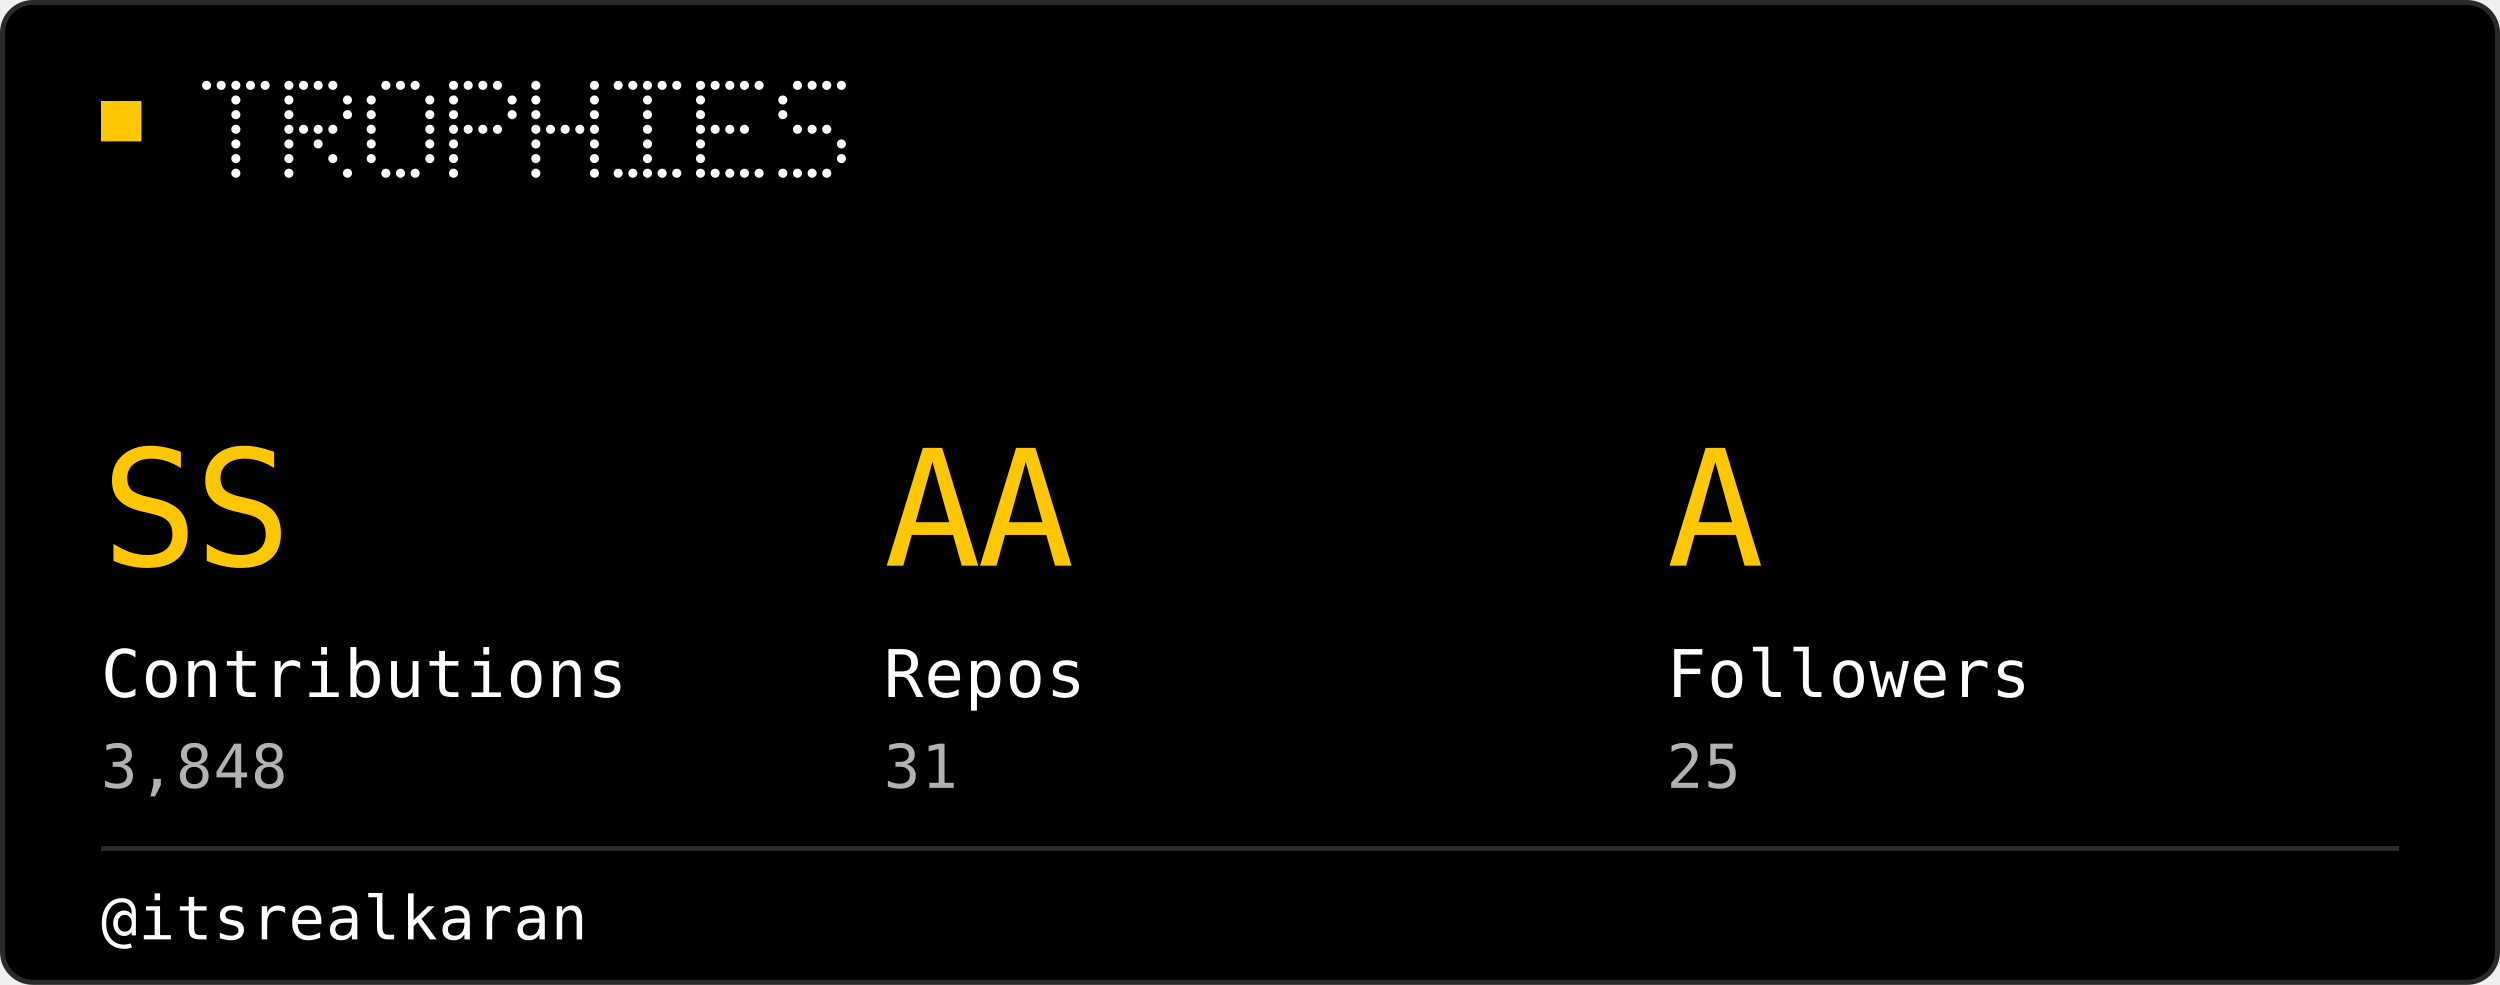
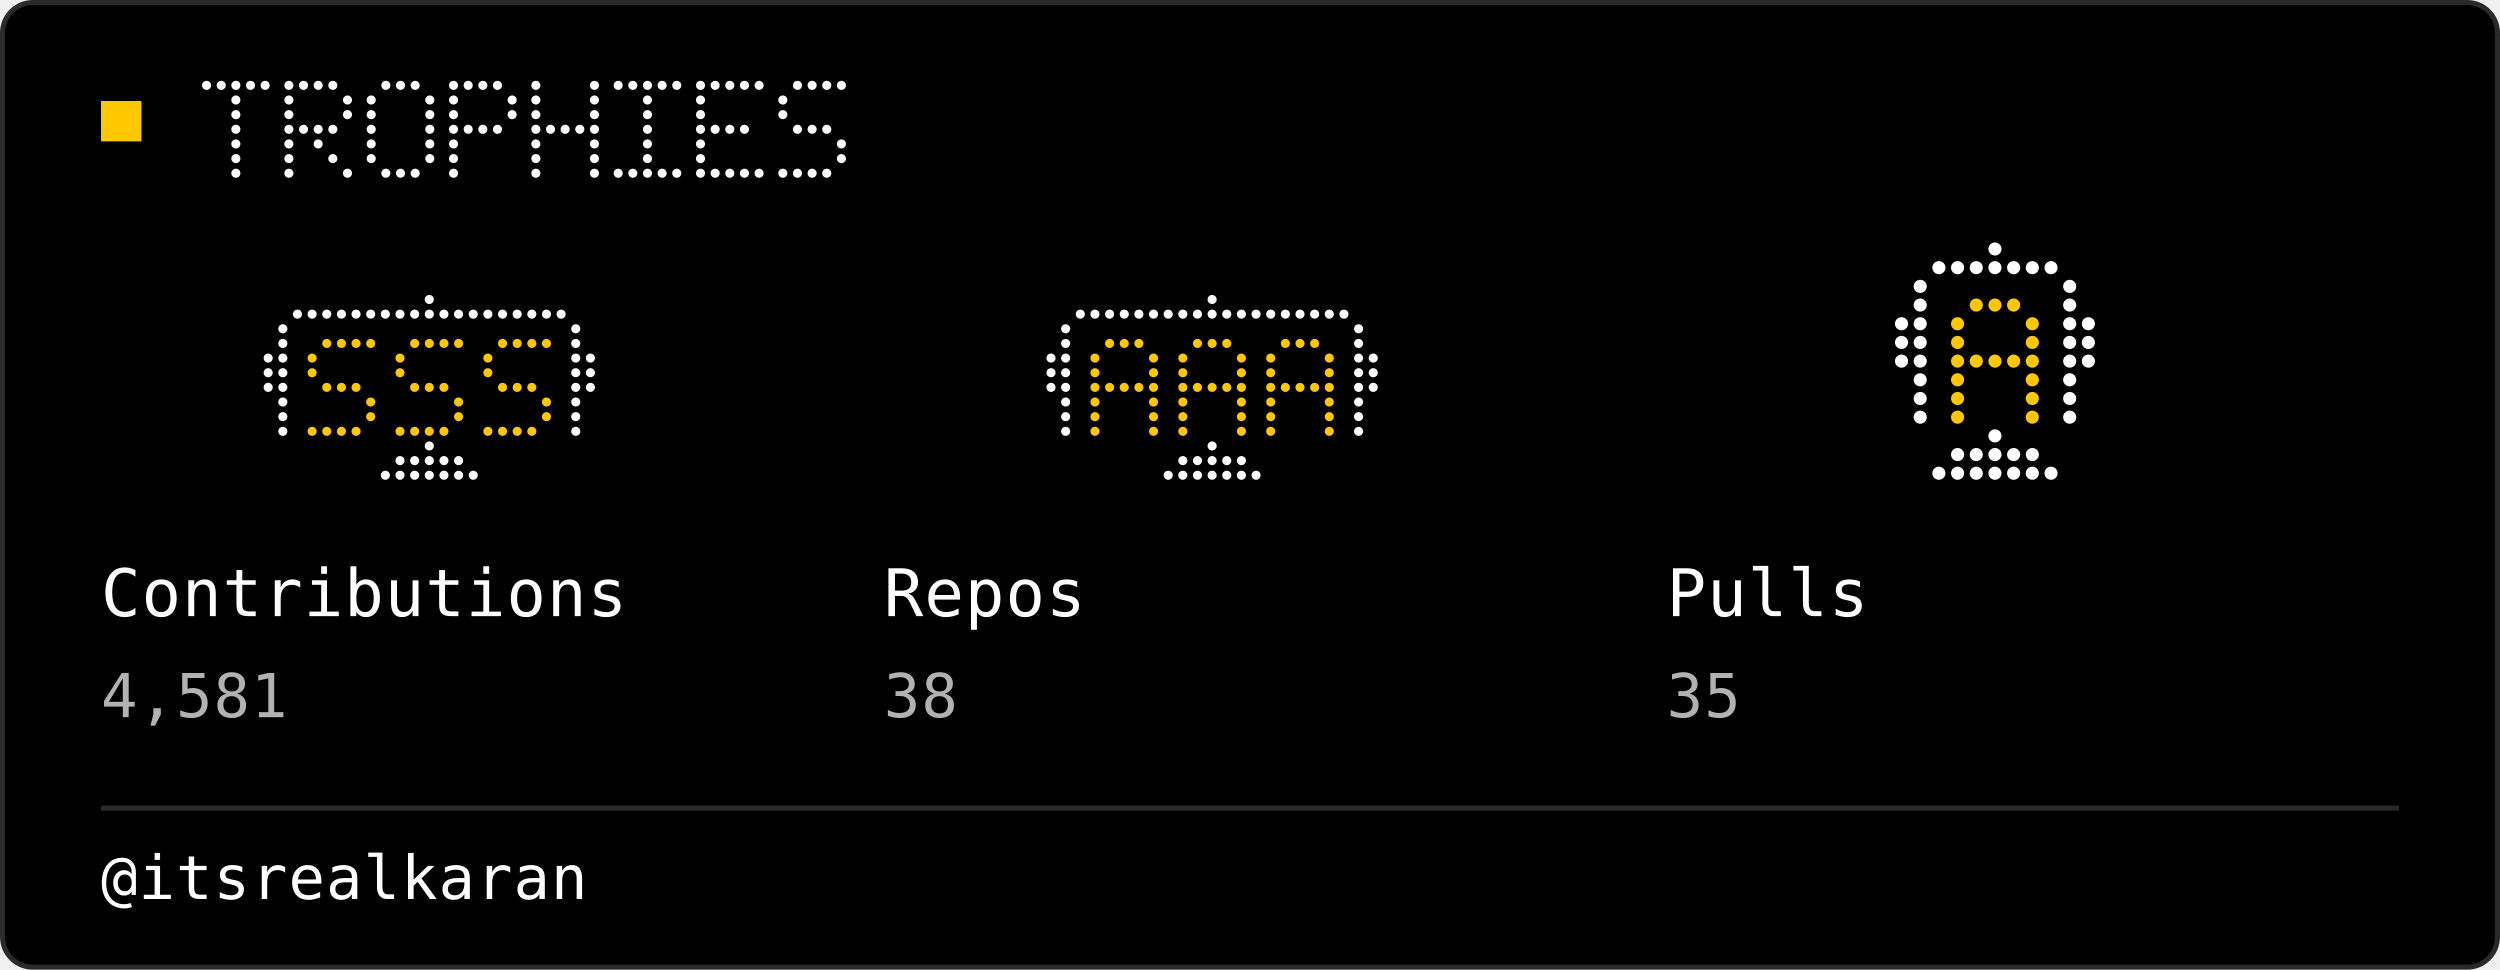
- <svg xmlns="http://www.w3.org/2000/svg" width="495" height="195" viewBox="0 0 495 195" role="img">
-   <rect x="0.5" y="0.5" width="494" height="194" rx="6" fill="#000000" stroke="#2A2A2A" stroke-width="1" />
+ <svg xmlns="http://www.w3.org/2000/svg" width="495" height="192" viewBox="0 0 495 192" role="img">
+   <rect x="0.5" y="0.5" width="494" height="191" rx="6" fill="#000000" stroke="#2A2A2A" stroke-width="1" />
  <rect x="20" y="20" width="8" height="8" fill="#FFC700" />
  <circle cx="40.9" cy="16.9" r="0.90" fill="#FFFFFF" />
  <circle cx="43.8" cy="16.9" r="0.90" fill="#FFFFFF" />
  <circle cx="46.7" cy="16.9" r="0.90" fill="#FFFFFF" />
  <circle cx="49.6" cy="16.9" r="0.90" fill="#FFFFFF" />
  <circle cx="52.5" cy="16.9" r="0.90" fill="#FFFFFF" />
  <circle cx="46.7" cy="19.8" r="0.90" fill="#FFFFFF" />
  <circle cx="46.7" cy="22.7" r="0.90" fill="#FFFFFF" />
  <circle cx="46.7" cy="25.6" r="0.90" fill="#FFFFFF" />
  <circle cx="46.7" cy="28.5" r="0.90" fill="#FFFFFF" />
  <circle cx="46.7" cy="31.4" r="0.90" fill="#FFFFFF" />
  <circle cx="46.7" cy="34.3" r="0.90" fill="#FFFFFF" />
  <circle cx="57.2" cy="16.9" r="0.90" fill="#FFFFFF" />
  <circle cx="60.1" cy="16.9" r="0.90" fill="#FFFFFF" />
  <circle cx="63.0" cy="16.9" r="0.90" fill="#FFFFFF" />
  <circle cx="65.9" cy="16.9" r="0.90" fill="#FFFFFF" />
  <circle cx="57.2" cy="19.8" r="0.90" fill="#FFFFFF" />
  <circle cx="68.8" cy="19.8" r="0.90" fill="#FFFFFF" />
  <circle cx="57.2" cy="22.7" r="0.90" fill="#FFFFFF" />
  <circle cx="68.8" cy="22.7" r="0.90" fill="#FFFFFF" />
  <circle cx="57.2" cy="25.6" r="0.90" fill="#FFFFFF" />
  <circle cx="60.1" cy="25.6" r="0.90" fill="#FFFFFF" />
  <circle cx="63.0" cy="25.6" r="0.90" fill="#FFFFFF" />
  <circle cx="65.9" cy="25.6" r="0.90" fill="#FFFFFF" />
  <circle cx="57.2" cy="28.5" r="0.90" fill="#FFFFFF" />
  <circle cx="63.0" cy="28.5" r="0.90" fill="#FFFFFF" />
  <circle cx="57.2" cy="31.4" r="0.90" fill="#FFFFFF" />
  <circle cx="65.9" cy="31.4" r="0.90" fill="#FFFFFF" />
  <circle cx="57.2" cy="34.3" r="0.90" fill="#FFFFFF" />
  <circle cx="68.8" cy="34.3" r="0.90" fill="#FFFFFF" />
  <circle cx="76.4" cy="16.9" r="0.90" fill="#FFFFFF" />
  <circle cx="79.3" cy="16.9" r="0.90" fill="#FFFFFF" />
  <circle cx="82.2" cy="16.9" r="0.90" fill="#FFFFFF" />
  <circle cx="73.5" cy="19.8" r="0.90" fill="#FFFFFF" />
  <circle cx="85.1" cy="19.8" r="0.90" fill="#FFFFFF" />
  <circle cx="73.5" cy="22.7" r="0.90" fill="#FFFFFF" />
  <circle cx="85.1" cy="22.7" r="0.90" fill="#FFFFFF" />
  <circle cx="73.5" cy="25.6" r="0.90" fill="#FFFFFF" />
  <circle cx="85.1" cy="25.6" r="0.90" fill="#FFFFFF" />
  <circle cx="73.5" cy="28.5" r="0.90" fill="#FFFFFF" />
  <circle cx="85.1" cy="28.5" r="0.90" fill="#FFFFFF" />
  <circle cx="73.5" cy="31.4" r="0.90" fill="#FFFFFF" />
  <circle cx="85.1" cy="31.4" r="0.90" fill="#FFFFFF" />
  <circle cx="76.4" cy="34.3" r="0.90" fill="#FFFFFF" />
  <circle cx="79.3" cy="34.3" r="0.90" fill="#FFFFFF" />
  <circle cx="82.2" cy="34.3" r="0.90" fill="#FFFFFF" />
  <circle cx="89.8" cy="16.9" r="0.90" fill="#FFFFFF" />
  <circle cx="92.7" cy="16.9" r="0.90" fill="#FFFFFF" />
  <circle cx="95.6" cy="16.9" r="0.90" fill="#FFFFFF" />
  <circle cx="98.5" cy="16.9" r="0.90" fill="#FFFFFF" />
  <circle cx="89.8" cy="19.8" r="0.90" fill="#FFFFFF" />
  <circle cx="101.4" cy="19.8" r="0.90" fill="#FFFFFF" />
  <circle cx="89.8" cy="22.7" r="0.90" fill="#FFFFFF" />
  <circle cx="101.4" cy="22.7" r="0.90" fill="#FFFFFF" />
  <circle cx="89.8" cy="25.6" r="0.90" fill="#FFFFFF" />
  <circle cx="92.7" cy="25.6" r="0.90" fill="#FFFFFF" />
  <circle cx="95.6" cy="25.6" r="0.90" fill="#FFFFFF" />
  <circle cx="98.5" cy="25.6" r="0.90" fill="#FFFFFF" />
  <circle cx="89.8" cy="28.5" r="0.90" fill="#FFFFFF" />
  <circle cx="89.8" cy="31.4" r="0.90" fill="#FFFFFF" />
  <circle cx="89.8" cy="34.3" r="0.90" fill="#FFFFFF" />
  <circle cx="106.1" cy="16.9" r="0.90" fill="#FFFFFF" />
  <circle cx="117.7" cy="16.9" r="0.90" fill="#FFFFFF" />
  <circle cx="106.1" cy="19.8" r="0.90" fill="#FFFFFF" />
  <circle cx="117.7" cy="19.8" r="0.90" fill="#FFFFFF" />
  <circle cx="106.1" cy="22.7" r="0.90" fill="#FFFFFF" />
  <circle cx="117.7" cy="22.7" r="0.90" fill="#FFFFFF" />
  <circle cx="106.1" cy="25.6" r="0.90" fill="#FFFFFF" />
  <circle cx="109.0" cy="25.6" r="0.90" fill="#FFFFFF" />
  <circle cx="111.9" cy="25.6" r="0.90" fill="#FFFFFF" />
  <circle cx="114.8" cy="25.6" r="0.90" fill="#FFFFFF" />
  <circle cx="117.7" cy="25.6" r="0.90" fill="#FFFFFF" />
  <circle cx="106.1" cy="28.5" r="0.90" fill="#FFFFFF" />
  <circle cx="117.7" cy="28.5" r="0.90" fill="#FFFFFF" />
  <circle cx="106.1" cy="31.4" r="0.90" fill="#FFFFFF" />
  <circle cx="117.7" cy="31.4" r="0.90" fill="#FFFFFF" />
  <circle cx="106.1" cy="34.3" r="0.90" fill="#FFFFFF" />
  <circle cx="117.7" cy="34.3" r="0.90" fill="#FFFFFF" />
  <circle cx="122.4" cy="16.9" r="0.90" fill="#FFFFFF" />
  <circle cx="125.3" cy="16.9" r="0.90" fill="#FFFFFF" />
  <circle cx="128.2" cy="16.9" r="0.90" fill="#FFFFFF" />
  <circle cx="131.1" cy="16.9" r="0.90" fill="#FFFFFF" />
  <circle cx="134.0" cy="16.9" r="0.90" fill="#FFFFFF" />
  <circle cx="128.2" cy="19.8" r="0.90" fill="#FFFFFF" />
  <circle cx="128.2" cy="22.7" r="0.90" fill="#FFFFFF" />
  <circle cx="128.2" cy="25.6" r="0.90" fill="#FFFFFF" />
  <circle cx="128.2" cy="28.5" r="0.90" fill="#FFFFFF" />
  <circle cx="128.2" cy="31.4" r="0.90" fill="#FFFFFF" />
  <circle cx="122.4" cy="34.3" r="0.90" fill="#FFFFFF" />
  <circle cx="125.3" cy="34.3" r="0.90" fill="#FFFFFF" />
  <circle cx="128.2" cy="34.3" r="0.90" fill="#FFFFFF" />
  <circle cx="131.1" cy="34.3" r="0.90" fill="#FFFFFF" />
  <circle cx="134.0" cy="34.3" r="0.90" fill="#FFFFFF" />
  <circle cx="138.7" cy="16.9" r="0.90" fill="#FFFFFF" />
  <circle cx="141.6" cy="16.9" r="0.90" fill="#FFFFFF" />
  <circle cx="144.5" cy="16.9" r="0.90" fill="#FFFFFF" />
  <circle cx="147.4" cy="16.9" r="0.90" fill="#FFFFFF" />
  <circle cx="150.3" cy="16.9" r="0.90" fill="#FFFFFF" />
  <circle cx="138.7" cy="19.8" r="0.90" fill="#FFFFFF" />
  <circle cx="138.7" cy="22.7" r="0.90" fill="#FFFFFF" />
  <circle cx="138.7" cy="25.6" r="0.90" fill="#FFFFFF" />
  <circle cx="141.6" cy="25.6" r="0.90" fill="#FFFFFF" />
  <circle cx="144.5" cy="25.6" r="0.90" fill="#FFFFFF" />
  <circle cx="147.4" cy="25.6" r="0.90" fill="#FFFFFF" />
  <circle cx="138.7" cy="28.5" r="0.90" fill="#FFFFFF" />
  <circle cx="138.7" cy="31.4" r="0.90" fill="#FFFFFF" />
  <circle cx="138.7" cy="34.3" r="0.90" fill="#FFFFFF" />
  <circle cx="141.6" cy="34.3" r="0.90" fill="#FFFFFF" />
  <circle cx="144.5" cy="34.3" r="0.90" fill="#FFFFFF" />
  <circle cx="147.4" cy="34.3" r="0.90" fill="#FFFFFF" />
  <circle cx="150.3" cy="34.3" r="0.90" fill="#FFFFFF" />
  <circle cx="157.9" cy="16.9" r="0.90" fill="#FFFFFF" />
  <circle cx="160.8" cy="16.9" r="0.90" fill="#FFFFFF" />
  <circle cx="163.7" cy="16.9" r="0.90" fill="#FFFFFF" />
  <circle cx="166.6" cy="16.9" r="0.90" fill="#FFFFFF" />
  <circle cx="155.0" cy="19.8" r="0.90" fill="#FFFFFF" />
  <circle cx="155.0" cy="22.7" r="0.90" fill="#FFFFFF" />
  <circle cx="157.9" cy="25.6" r="0.90" fill="#FFFFFF" />
  <circle cx="160.8" cy="25.6" r="0.90" fill="#FFFFFF" />
  <circle cx="163.7" cy="25.6" r="0.90" fill="#FFFFFF" />
  <circle cx="166.6" cy="28.5" r="0.90" fill="#FFFFFF" />
  <circle cx="166.6" cy="31.4" r="0.90" fill="#FFFFFF" />
  <circle cx="155.0" cy="34.3" r="0.90" fill="#FFFFFF" />
  <circle cx="157.9" cy="34.3" r="0.90" fill="#FFFFFF" />
  <circle cx="160.8" cy="34.3" r="0.90" fill="#FFFFFF" />
  <circle cx="163.7" cy="34.3" r="0.90" fill="#FFFFFF" />
-   <text x="20" y="112" fill="#FFC700" font-family="ui-monospace, Geist Mono, monospace" font-size="32" letter-spacing="-0.8" dominant-baseline="auto">SS</text>
-   <text x="20" y="138" fill="#FFFFFF" font-family="ui-monospace, Geist Mono, monospace" font-size="13" letter-spacing="0.2" dominant-baseline="auto">Contributions</text>
-   <text x="20" y="156" fill="#B1B3B3" font-family="ui-monospace, Geist Mono, monospace" font-size="12" letter-spacing="0.2" dominant-baseline="auto">3,848</text>
-   <text x="175" y="112" fill="#FFC700" font-family="ui-monospace, Geist Mono, monospace" font-size="32" letter-spacing="-0.8" dominant-baseline="auto">AA</text>
-   <text x="175" y="138" fill="#FFFFFF" font-family="ui-monospace, Geist Mono, monospace" font-size="13" letter-spacing="0.2" dominant-baseline="auto">Repos</text>
-   <text x="175" y="156" fill="#B1B3B3" font-family="ui-monospace, Geist Mono, monospace" font-size="12" letter-spacing="0.2" dominant-baseline="auto">31</text>
-   <text x="330" y="112" fill="#FFC700" font-family="ui-monospace, Geist Mono, monospace" font-size="32" letter-spacing="-0.8" dominant-baseline="auto">A</text>
-   <text x="330" y="138" fill="#FFFFFF" font-family="ui-monospace, Geist Mono, monospace" font-size="13" letter-spacing="0.2" dominant-baseline="auto">Followers</text>
-   <text x="330" y="156" fill="#B1B3B3" font-family="ui-monospace, Geist Mono, monospace" font-size="12" letter-spacing="0.2" dominant-baseline="auto">25</text>
-   <line x1="20" y1="168" x2="475" y2="168" stroke="#2A2A2A" />
-   <text x="20" y="186" fill="#FFFFFF" font-family="ui-monospace, Geist Mono, monospace" font-size="12" letter-spacing="0.2" dominant-baseline="auto">@itsrealkaran</text>
+   <circle cx="85.0" cy="59.3" r="0.90" fill="#FFFFFF" />
+   <circle cx="58.9" cy="62.2" r="0.90" fill="#FFFFFF" />
+   <circle cx="61.8" cy="62.2" r="0.90" fill="#FFFFFF" />
+   <circle cx="64.7" cy="62.2" r="0.90" fill="#FFFFFF" />
+   <circle cx="67.6" cy="62.2" r="0.90" fill="#FFFFFF" />
+   <circle cx="70.5" cy="62.2" r="0.90" fill="#FFFFFF" />
+   <circle cx="73.4" cy="62.2" r="0.90" fill="#FFFFFF" />
+   <circle cx="76.3" cy="62.2" r="0.90" fill="#FFFFFF" />
+   <circle cx="79.2" cy="62.2" r="0.90" fill="#FFFFFF" />
+   <circle cx="82.1" cy="62.2" r="0.90" fill="#FFFFFF" />
+   <circle cx="85.0" cy="62.2" r="0.90" fill="#FFFFFF" />
+   <circle cx="87.9" cy="62.2" r="0.90" fill="#FFFFFF" />
+   <circle cx="90.8" cy="62.2" r="0.90" fill="#FFFFFF" />
+   <circle cx="93.7" cy="62.2" r="0.90" fill="#FFFFFF" />
+   <circle cx="96.6" cy="62.2" r="0.90" fill="#FFFFFF" />
+   <circle cx="99.5" cy="62.2" r="0.90" fill="#FFFFFF" />
+   <circle cx="102.4" cy="62.2" r="0.90" fill="#FFFFFF" />
+   <circle cx="105.3" cy="62.2" r="0.90" fill="#FFFFFF" />
+   <circle cx="108.2" cy="62.2" r="0.90" fill="#FFFFFF" />
+   <circle cx="111.1" cy="62.2" r="0.90" fill="#FFFFFF" />
+   <circle cx="56.0" cy="65.1" r="0.90" fill="#FFFFFF" />
+   <circle cx="114.0" cy="65.1" r="0.90" fill="#FFFFFF" />
+   <circle cx="56.0" cy="68.0" r="0.90" fill="#FFFFFF" />
+   <circle cx="114.0" cy="68.0" r="0.90" fill="#FFFFFF" />
+   <circle cx="56.0" cy="70.9" r="0.90" fill="#FFFFFF" />
+   <circle cx="114.0" cy="70.9" r="0.90" fill="#FFFFFF" />
+   <circle cx="56.0" cy="73.8" r="0.90" fill="#FFFFFF" />
+   <circle cx="114.0" cy="73.8" r="0.90" fill="#FFFFFF" />
+   <circle cx="56.0" cy="76.7" r="0.90" fill="#FFFFFF" />
+   <circle cx="114.0" cy="76.7" r="0.90" fill="#FFFFFF" />
+   <circle cx="56.0" cy="79.6" r="0.90" fill="#FFFFFF" />
+   <circle cx="114.0" cy="79.6" r="0.90" fill="#FFFFFF" />
+   <circle cx="56.0" cy="82.5" r="0.90" fill="#FFFFFF" />
+   <circle cx="114.0" cy="82.5" r="0.90" fill="#FFFFFF" />
+   <circle cx="56.0" cy="85.4" r="0.90" fill="#FFFFFF" />
+   <circle cx="114.0" cy="85.4" r="0.90" fill="#FFFFFF" />
+   <circle cx="53.1" cy="70.9" r="0.90" fill="#FFFFFF" />
+   <circle cx="116.9" cy="70.9" r="0.90" fill="#FFFFFF" />
+   <circle cx="53.1" cy="73.8" r="0.90" fill="#FFFFFF" />
+   <circle cx="116.9" cy="73.8" r="0.90" fill="#FFFFFF" />
+   <circle cx="53.1" cy="76.7" r="0.90" fill="#FFFFFF" />
+   <circle cx="116.9" cy="76.7" r="0.90" fill="#FFFFFF" />
+   <circle cx="85.0" cy="88.3" r="0.90" fill="#FFFFFF" />
+   <circle cx="79.2" cy="91.2" r="0.90" fill="#FFFFFF" />
+   <circle cx="82.1" cy="91.2" r="0.90" fill="#FFFFFF" />
+   <circle cx="85.0" cy="91.2" r="0.90" fill="#FFFFFF" />
+   <circle cx="87.9" cy="91.2" r="0.90" fill="#FFFFFF" />
+   <circle cx="90.8" cy="91.2" r="0.90" fill="#FFFFFF" />
+   <circle cx="76.3" cy="94.1" r="0.90" fill="#FFFFFF" />
+   <circle cx="79.2" cy="94.1" r="0.90" fill="#FFFFFF" />
+   <circle cx="82.1" cy="94.1" r="0.90" fill="#FFFFFF" />
+   <circle cx="85.0" cy="94.1" r="0.90" fill="#FFFFFF" />
+   <circle cx="87.9" cy="94.1" r="0.90" fill="#FFFFFF" />
+   <circle cx="90.8" cy="94.1" r="0.90" fill="#FFFFFF" />
+   <circle cx="93.7" cy="94.1" r="0.90" fill="#FFFFFF" />
+   <circle cx="64.7" cy="68.0" r="0.90" fill="#FFC700" />
+   <circle cx="67.6" cy="68.0" r="0.90" fill="#FFC700" />
+   <circle cx="70.5" cy="68.0" r="0.90" fill="#FFC700" />
+   <circle cx="73.4" cy="68.0" r="0.90" fill="#FFC700" />
+   <circle cx="61.8" cy="70.9" r="0.90" fill="#FFC700" />
+   <circle cx="61.8" cy="73.8" r="0.90" fill="#FFC700" />
+   <circle cx="64.7" cy="76.7" r="0.90" fill="#FFC700" />
+   <circle cx="67.6" cy="76.7" r="0.90" fill="#FFC700" />
+   <circle cx="70.5" cy="76.7" r="0.90" fill="#FFC700" />
+   <circle cx="73.4" cy="79.6" r="0.90" fill="#FFC700" />
+   <circle cx="73.4" cy="82.5" r="0.90" fill="#FFC700" />
+   <circle cx="61.8" cy="85.4" r="0.90" fill="#FFC700" />
+   <circle cx="64.7" cy="85.4" r="0.90" fill="#FFC700" />
+   <circle cx="67.6" cy="85.4" r="0.90" fill="#FFC700" />
+   <circle cx="70.5" cy="85.4" r="0.90" fill="#FFC700" />
+   <circle cx="82.1" cy="68.0" r="0.90" fill="#FFC700" />
+   <circle cx="85.0" cy="68.0" r="0.90" fill="#FFC700" />
+   <circle cx="87.9" cy="68.0" r="0.90" fill="#FFC700" />
+   <circle cx="90.8" cy="68.0" r="0.90" fill="#FFC700" />
+   <circle cx="79.2" cy="70.9" r="0.90" fill="#FFC700" />
+   <circle cx="79.2" cy="73.8" r="0.90" fill="#FFC700" />
+   <circle cx="82.1" cy="76.7" r="0.90" fill="#FFC700" />
+   <circle cx="85.0" cy="76.7" r="0.90" fill="#FFC700" />
+   <circle cx="87.9" cy="76.7" r="0.90" fill="#FFC700" />
+   <circle cx="90.8" cy="79.6" r="0.90" fill="#FFC700" />
+   <circle cx="90.8" cy="82.5" r="0.90" fill="#FFC700" />
+   <circle cx="79.2" cy="85.4" r="0.90" fill="#FFC700" />
+   <circle cx="82.1" cy="85.4" r="0.90" fill="#FFC700" />
+   <circle cx="85.0" cy="85.4" r="0.90" fill="#FFC700" />
+   <circle cx="87.9" cy="85.4" r="0.90" fill="#FFC700" />
+   <circle cx="99.5" cy="68.0" r="0.90" fill="#FFC700" />
+   <circle cx="102.4" cy="68.0" r="0.90" fill="#FFC700" />
+   <circle cx="105.3" cy="68.0" r="0.90" fill="#FFC700" />
+   <circle cx="108.2" cy="68.0" r="0.90" fill="#FFC700" />
+   <circle cx="96.6" cy="70.9" r="0.90" fill="#FFC700" />
+   <circle cx="96.6" cy="73.8" r="0.90" fill="#FFC700" />
+   <circle cx="99.5" cy="76.7" r="0.90" fill="#FFC700" />
+   <circle cx="102.4" cy="76.7" r="0.90" fill="#FFC700" />
+   <circle cx="105.3" cy="76.7" r="0.90" fill="#FFC700" />
+   <circle cx="108.2" cy="79.6" r="0.90" fill="#FFC700" />
+   <circle cx="108.2" cy="82.5" r="0.90" fill="#FFC700" />
+   <circle cx="96.6" cy="85.4" r="0.90" fill="#FFC700" />
+   <circle cx="99.5" cy="85.4" r="0.90" fill="#FFC700" />
+   <circle cx="102.4" cy="85.4" r="0.90" fill="#FFC700" />
+   <circle cx="105.3" cy="85.4" r="0.90" fill="#FFC700" />
+   <text x="20" y="122" fill="#FFFFFF" font-family="ui-monospace, Geist Mono, monospace" font-size="13" letter-spacing="0.2" dominant-baseline="auto">Contributions</text>
+   <text x="20" y="142" fill="#B1B3B3" font-family="ui-monospace, Geist Mono, monospace" font-size="12" letter-spacing="0.2" dominant-baseline="auto">4,581</text>
+   <circle cx="240.0" cy="59.3" r="0.90" fill="#FFFFFF" />
+   <circle cx="213.9" cy="62.2" r="0.90" fill="#FFFFFF" />
+   <circle cx="216.8" cy="62.2" r="0.90" fill="#FFFFFF" />
+   <circle cx="219.7" cy="62.2" r="0.90" fill="#FFFFFF" />
+   <circle cx="222.6" cy="62.2" r="0.90" fill="#FFFFFF" />
+   <circle cx="225.5" cy="62.2" r="0.90" fill="#FFFFFF" />
+   <circle cx="228.4" cy="62.2" r="0.90" fill="#FFFFFF" />
+   <circle cx="231.3" cy="62.2" r="0.90" fill="#FFFFFF" />
+   <circle cx="234.2" cy="62.2" r="0.90" fill="#FFFFFF" />
+   <circle cx="237.1" cy="62.2" r="0.90" fill="#FFFFFF" />
+   <circle cx="240.0" cy="62.2" r="0.90" fill="#FFFFFF" />
+   <circle cx="242.9" cy="62.2" r="0.90" fill="#FFFFFF" />
+   <circle cx="245.8" cy="62.2" r="0.90" fill="#FFFFFF" />
+   <circle cx="248.7" cy="62.2" r="0.90" fill="#FFFFFF" />
+   <circle cx="251.6" cy="62.2" r="0.90" fill="#FFFFFF" />
+   <circle cx="254.5" cy="62.2" r="0.90" fill="#FFFFFF" />
+   <circle cx="257.4" cy="62.2" r="0.90" fill="#FFFFFF" />
+   <circle cx="260.3" cy="62.2" r="0.90" fill="#FFFFFF" />
+   <circle cx="263.2" cy="62.2" r="0.90" fill="#FFFFFF" />
+   <circle cx="266.1" cy="62.2" r="0.90" fill="#FFFFFF" />
+   <circle cx="211.0" cy="65.1" r="0.90" fill="#FFFFFF" />
+   <circle cx="269.0" cy="65.1" r="0.90" fill="#FFFFFF" />
+   <circle cx="211.0" cy="68.0" r="0.90" fill="#FFFFFF" />
+   <circle cx="269.0" cy="68.0" r="0.90" fill="#FFFFFF" />
+   <circle cx="211.0" cy="70.9" r="0.90" fill="#FFFFFF" />
+   <circle cx="269.0" cy="70.9" r="0.90" fill="#FFFFFF" />
+   <circle cx="211.0" cy="73.8" r="0.90" fill="#FFFFFF" />
+   <circle cx="269.0" cy="73.8" r="0.90" fill="#FFFFFF" />
+   <circle cx="211.0" cy="76.7" r="0.90" fill="#FFFFFF" />
+   <circle cx="269.0" cy="76.7" r="0.90" fill="#FFFFFF" />
+   <circle cx="211.0" cy="79.6" r="0.90" fill="#FFFFFF" />
+   <circle cx="269.0" cy="79.6" r="0.90" fill="#FFFFFF" />
+   <circle cx="211.0" cy="82.5" r="0.90" fill="#FFFFFF" />
+   <circle cx="269.0" cy="82.5" r="0.90" fill="#FFFFFF" />
+   <circle cx="211.0" cy="85.4" r="0.90" fill="#FFFFFF" />
+   <circle cx="269.0" cy="85.4" r="0.90" fill="#FFFFFF" />
+   <circle cx="208.1" cy="70.9" r="0.90" fill="#FFFFFF" />
+   <circle cx="271.9" cy="70.9" r="0.90" fill="#FFFFFF" />
+   <circle cx="208.1" cy="73.8" r="0.90" fill="#FFFFFF" />
+   <circle cx="271.9" cy="73.8" r="0.90" fill="#FFFFFF" />
+   <circle cx="208.1" cy="76.7" r="0.90" fill="#FFFFFF" />
+   <circle cx="271.9" cy="76.7" r="0.90" fill="#FFFFFF" />
+   <circle cx="240.0" cy="88.3" r="0.90" fill="#FFFFFF" />
+   <circle cx="234.2" cy="91.2" r="0.90" fill="#FFFFFF" />
+   <circle cx="237.1" cy="91.2" r="0.90" fill="#FFFFFF" />
+   <circle cx="240.0" cy="91.2" r="0.90" fill="#FFFFFF" />
+   <circle cx="242.9" cy="91.2" r="0.90" fill="#FFFFFF" />
+   <circle cx="245.8" cy="91.2" r="0.90" fill="#FFFFFF" />
+   <circle cx="231.3" cy="94.1" r="0.90" fill="#FFFFFF" />
+   <circle cx="234.2" cy="94.1" r="0.90" fill="#FFFFFF" />
+   <circle cx="237.1" cy="94.1" r="0.90" fill="#FFFFFF" />
+   <circle cx="240.0" cy="94.1" r="0.90" fill="#FFFFFF" />
+   <circle cx="242.9" cy="94.1" r="0.90" fill="#FFFFFF" />
+   <circle cx="245.8" cy="94.1" r="0.90" fill="#FFFFFF" />
+   <circle cx="248.7" cy="94.1" r="0.90" fill="#FFFFFF" />
+   <circle cx="219.7" cy="68.0" r="0.90" fill="#FFC700" />
+   <circle cx="222.6" cy="68.0" r="0.90" fill="#FFC700" />
+   <circle cx="225.5" cy="68.0" r="0.90" fill="#FFC700" />
+   <circle cx="216.8" cy="70.9" r="0.90" fill="#FFC700" />
+   <circle cx="228.4" cy="70.9" r="0.90" fill="#FFC700" />
+   <circle cx="216.8" cy="73.8" r="0.90" fill="#FFC700" />
+   <circle cx="228.4" cy="73.8" r="0.90" fill="#FFC700" />
+   <circle cx="216.8" cy="76.7" r="0.90" fill="#FFC700" />
+   <circle cx="219.7" cy="76.7" r="0.90" fill="#FFC700" />
+   <circle cx="222.6" cy="76.7" r="0.90" fill="#FFC700" />
+   <circle cx="225.5" cy="76.7" r="0.90" fill="#FFC700" />
+   <circle cx="228.4" cy="76.7" r="0.90" fill="#FFC700" />
+   <circle cx="216.8" cy="79.6" r="0.90" fill="#FFC700" />
+   <circle cx="228.4" cy="79.6" r="0.90" fill="#FFC700" />
+   <circle cx="216.8" cy="82.5" r="0.90" fill="#FFC700" />
+   <circle cx="228.4" cy="82.5" r="0.90" fill="#FFC700" />
+   <circle cx="216.8" cy="85.4" r="0.90" fill="#FFC700" />
+   <circle cx="228.4" cy="85.4" r="0.90" fill="#FFC700" />
+   <circle cx="237.1" cy="68.0" r="0.90" fill="#FFC700" />
+   <circle cx="240.0" cy="68.0" r="0.90" fill="#FFC700" />
+   <circle cx="242.9" cy="68.0" r="0.90" fill="#FFC700" />
+   <circle cx="234.2" cy="70.9" r="0.90" fill="#FFC700" />
+   <circle cx="245.8" cy="70.9" r="0.90" fill="#FFC700" />
+   <circle cx="234.2" cy="73.8" r="0.90" fill="#FFC700" />
+   <circle cx="245.8" cy="73.8" r="0.90" fill="#FFC700" />
+   <circle cx="234.2" cy="76.7" r="0.90" fill="#FFC700" />
+   <circle cx="237.1" cy="76.7" r="0.90" fill="#FFC700" />
+   <circle cx="240.0" cy="76.7" r="0.90" fill="#FFC700" />
+   <circle cx="242.9" cy="76.7" r="0.90" fill="#FFC700" />
+   <circle cx="245.8" cy="76.7" r="0.90" fill="#FFC700" />
+   <circle cx="234.2" cy="79.6" r="0.90" fill="#FFC700" />
+   <circle cx="245.8" cy="79.6" r="0.90" fill="#FFC700" />
+   <circle cx="234.2" cy="82.5" r="0.90" fill="#FFC700" />
+   <circle cx="245.8" cy="82.5" r="0.90" fill="#FFC700" />
+   <circle cx="234.2" cy="85.4" r="0.90" fill="#FFC700" />
+   <circle cx="245.8" cy="85.4" r="0.90" fill="#FFC700" />
+   <circle cx="254.5" cy="68.0" r="0.90" fill="#FFC700" />
+   <circle cx="257.4" cy="68.0" r="0.90" fill="#FFC700" />
+   <circle cx="260.3" cy="68.0" r="0.90" fill="#FFC700" />
+   <circle cx="251.6" cy="70.9" r="0.90" fill="#FFC700" />
+   <circle cx="263.2" cy="70.9" r="0.90" fill="#FFC700" />
+   <circle cx="251.6" cy="73.8" r="0.90" fill="#FFC700" />
+   <circle cx="263.2" cy="73.8" r="0.90" fill="#FFC700" />
+   <circle cx="251.6" cy="76.7" r="0.90" fill="#FFC700" />
+   <circle cx="254.5" cy="76.7" r="0.90" fill="#FFC700" />
+   <circle cx="257.4" cy="76.7" r="0.90" fill="#FFC700" />
+   <circle cx="260.3" cy="76.7" r="0.90" fill="#FFC700" />
+   <circle cx="263.2" cy="76.7" r="0.90" fill="#FFC700" />
+   <circle cx="251.6" cy="79.6" r="0.90" fill="#FFC700" />
+   <circle cx="263.2" cy="79.6" r="0.90" fill="#FFC700" />
+   <circle cx="251.6" cy="82.5" r="0.90" fill="#FFC700" />
+   <circle cx="263.2" cy="82.5" r="0.90" fill="#FFC700" />
+   <circle cx="251.6" cy="85.4" r="0.90" fill="#FFC700" />
+   <circle cx="263.2" cy="85.4" r="0.90" fill="#FFC700" />
+   <text x="175" y="122" fill="#FFFFFF" font-family="ui-monospace, Geist Mono, monospace" font-size="13" letter-spacing="0.2" dominant-baseline="auto">Repos</text>
+   <text x="175" y="142" fill="#B1B3B3" font-family="ui-monospace, Geist Mono, monospace" font-size="12" letter-spacing="0.2" dominant-baseline="auto">38</text>
+   <circle cx="395.0" cy="49.3" r="1.30" fill="#FFFFFF" />
+   <circle cx="383.9" cy="53.0" r="1.30" fill="#FFFFFF" />
+   <circle cx="387.6" cy="53.0" r="1.30" fill="#FFFFFF" />
+   <circle cx="391.3" cy="53.0" r="1.30" fill="#FFFFFF" />
+   <circle cx="395.0" cy="53.0" r="1.30" fill="#FFFFFF" />
+   <circle cx="398.7" cy="53.0" r="1.30" fill="#FFFFFF" />
+   <circle cx="402.4" cy="53.0" r="1.30" fill="#FFFFFF" />
+   <circle cx="406.1" cy="53.0" r="1.30" fill="#FFFFFF" />
+   <circle cx="380.2" cy="56.7" r="1.30" fill="#FFFFFF" />
+   <circle cx="409.8" cy="56.7" r="1.30" fill="#FFFFFF" />
+   <circle cx="380.2" cy="60.4" r="1.30" fill="#FFFFFF" />
+   <circle cx="409.8" cy="60.4" r="1.30" fill="#FFFFFF" />
+   <circle cx="380.2" cy="64.1" r="1.30" fill="#FFFFFF" />
+   <circle cx="409.8" cy="64.1" r="1.30" fill="#FFFFFF" />
+   <circle cx="380.2" cy="67.8" r="1.30" fill="#FFFFFF" />
+   <circle cx="409.8" cy="67.8" r="1.30" fill="#FFFFFF" />
+   <circle cx="380.2" cy="71.5" r="1.30" fill="#FFFFFF" />
+   <circle cx="409.8" cy="71.5" r="1.30" fill="#FFFFFF" />
+   <circle cx="380.2" cy="75.2" r="1.30" fill="#FFFFFF" />
+   <circle cx="409.8" cy="75.2" r="1.30" fill="#FFFFFF" />
+   <circle cx="380.2" cy="78.9" r="1.30" fill="#FFFFFF" />
+   <circle cx="409.8" cy="78.9" r="1.30" fill="#FFFFFF" />
+   <circle cx="380.2" cy="82.6" r="1.30" fill="#FFFFFF" />
+   <circle cx="409.8" cy="82.6" r="1.30" fill="#FFFFFF" />
+   <circle cx="376.5" cy="64.1" r="1.30" fill="#FFFFFF" />
+   <circle cx="413.5" cy="64.1" r="1.30" fill="#FFFFFF" />
+   <circle cx="376.5" cy="67.8" r="1.30" fill="#FFFFFF" />
+   <circle cx="413.5" cy="67.8" r="1.30" fill="#FFFFFF" />
+   <circle cx="376.5" cy="71.5" r="1.30" fill="#FFFFFF" />
+   <circle cx="413.5" cy="71.5" r="1.30" fill="#FFFFFF" />
+   <circle cx="395.0" cy="86.3" r="1.30" fill="#FFFFFF" />
+   <circle cx="387.6" cy="90.0" r="1.30" fill="#FFFFFF" />
+   <circle cx="391.3" cy="90.0" r="1.30" fill="#FFFFFF" />
+   <circle cx="395.0" cy="90.0" r="1.30" fill="#FFFFFF" />
+   <circle cx="398.7" cy="90.0" r="1.30" fill="#FFFFFF" />
+   <circle cx="402.4" cy="90.0" r="1.30" fill="#FFFFFF" />
+   <circle cx="383.9" cy="93.7" r="1.30" fill="#FFFFFF" />
+   <circle cx="387.6" cy="93.7" r="1.30" fill="#FFFFFF" />
+   <circle cx="391.3" cy="93.7" r="1.30" fill="#FFFFFF" />
+   <circle cx="395.0" cy="93.7" r="1.30" fill="#FFFFFF" />
+   <circle cx="398.7" cy="93.7" r="1.30" fill="#FFFFFF" />
+   <circle cx="402.4" cy="93.7" r="1.30" fill="#FFFFFF" />
+   <circle cx="406.1" cy="93.7" r="1.30" fill="#FFFFFF" />
+   <circle cx="391.3" cy="60.4" r="1.30" fill="#FFC700" />
+   <circle cx="395.0" cy="60.4" r="1.30" fill="#FFC700" />
+   <circle cx="398.7" cy="60.4" r="1.30" fill="#FFC700" />
+   <circle cx="387.6" cy="64.1" r="1.30" fill="#FFC700" />
+   <circle cx="402.4" cy="64.1" r="1.30" fill="#FFC700" />
+   <circle cx="387.6" cy="67.8" r="1.30" fill="#FFC700" />
+   <circle cx="402.4" cy="67.8" r="1.30" fill="#FFC700" />
+   <circle cx="387.6" cy="71.5" r="1.30" fill="#FFC700" />
+   <circle cx="391.3" cy="71.5" r="1.30" fill="#FFC700" />
+   <circle cx="395.0" cy="71.5" r="1.30" fill="#FFC700" />
+   <circle cx="398.7" cy="71.5" r="1.30" fill="#FFC700" />
+   <circle cx="402.4" cy="71.5" r="1.30" fill="#FFC700" />
+   <circle cx="387.6" cy="75.2" r="1.30" fill="#FFC700" />
+   <circle cx="402.4" cy="75.2" r="1.30" fill="#FFC700" />
+   <circle cx="387.6" cy="78.9" r="1.30" fill="#FFC700" />
+   <circle cx="402.4" cy="78.9" r="1.30" fill="#FFC700" />
+   <circle cx="387.6" cy="82.6" r="1.30" fill="#FFC700" />
+   <circle cx="402.4" cy="82.6" r="1.30" fill="#FFC700" />
+   <text x="330" y="122" fill="#FFFFFF" font-family="ui-monospace, Geist Mono, monospace" font-size="13" letter-spacing="0.2" dominant-baseline="auto">Pulls</text>
+   <text x="330" y="142" fill="#B1B3B3" font-family="ui-monospace, Geist Mono, monospace" font-size="12" letter-spacing="0.2" dominant-baseline="auto">35</text>
+   <line x1="20" y1="160" x2="475" y2="160" stroke="#2A2A2A" />
+   <text x="20" y="178" fill="#FFFFFF" font-family="ui-monospace, Geist Mono, monospace" font-size="12" letter-spacing="0.2" dominant-baseline="auto">@itsrealkaran</text>
</svg>
